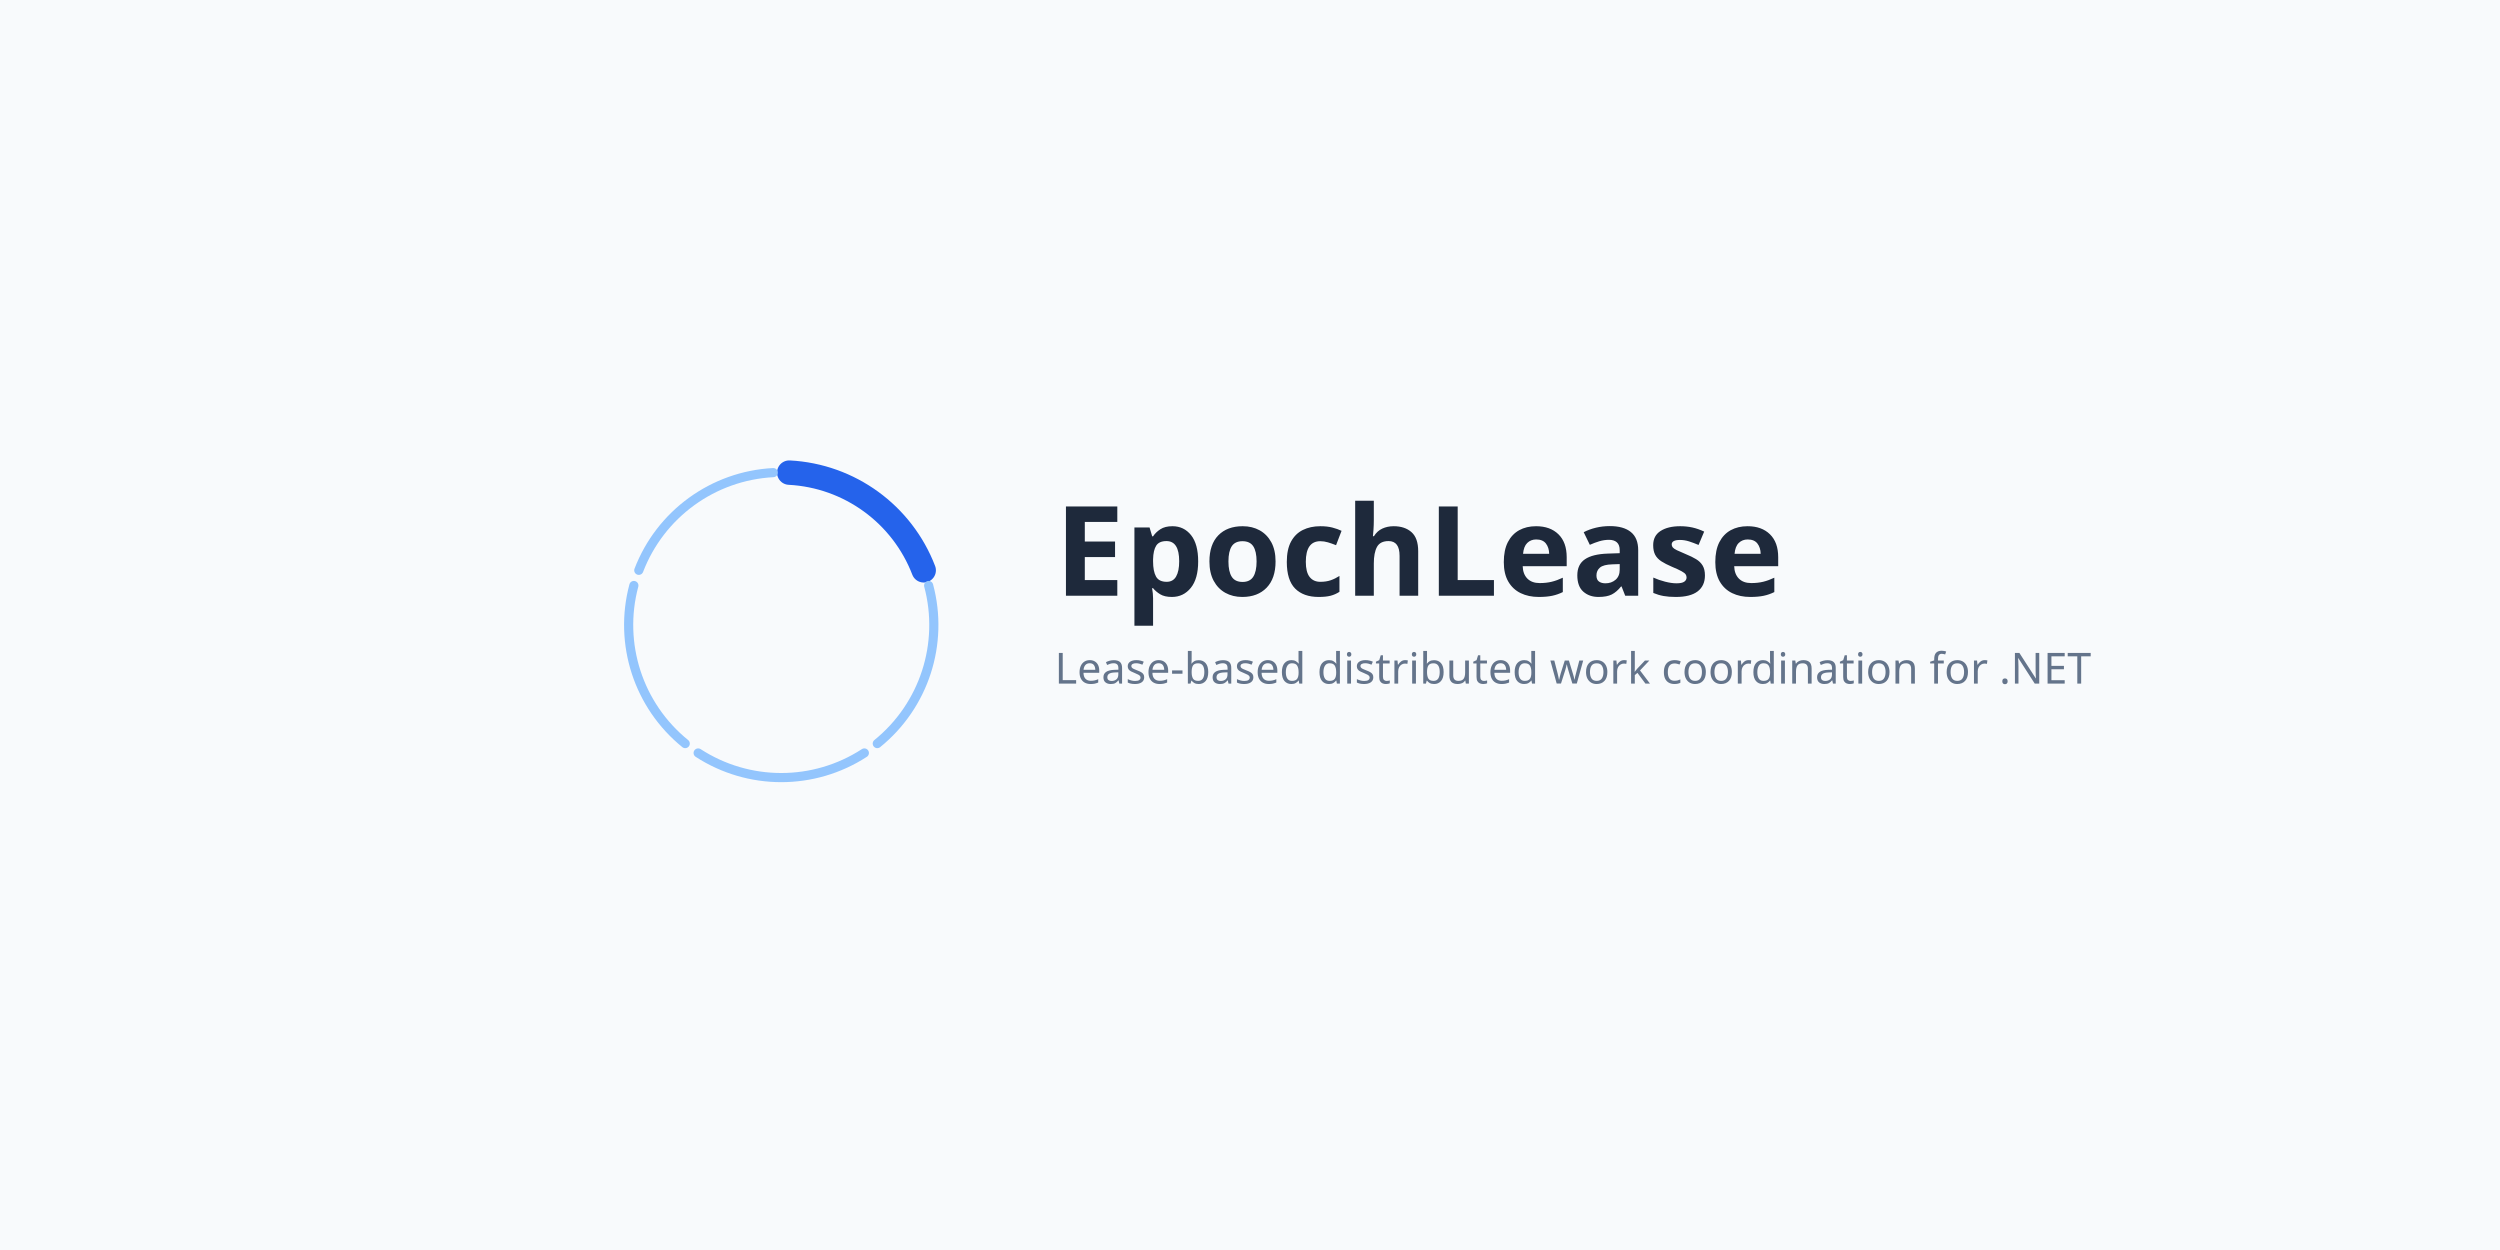
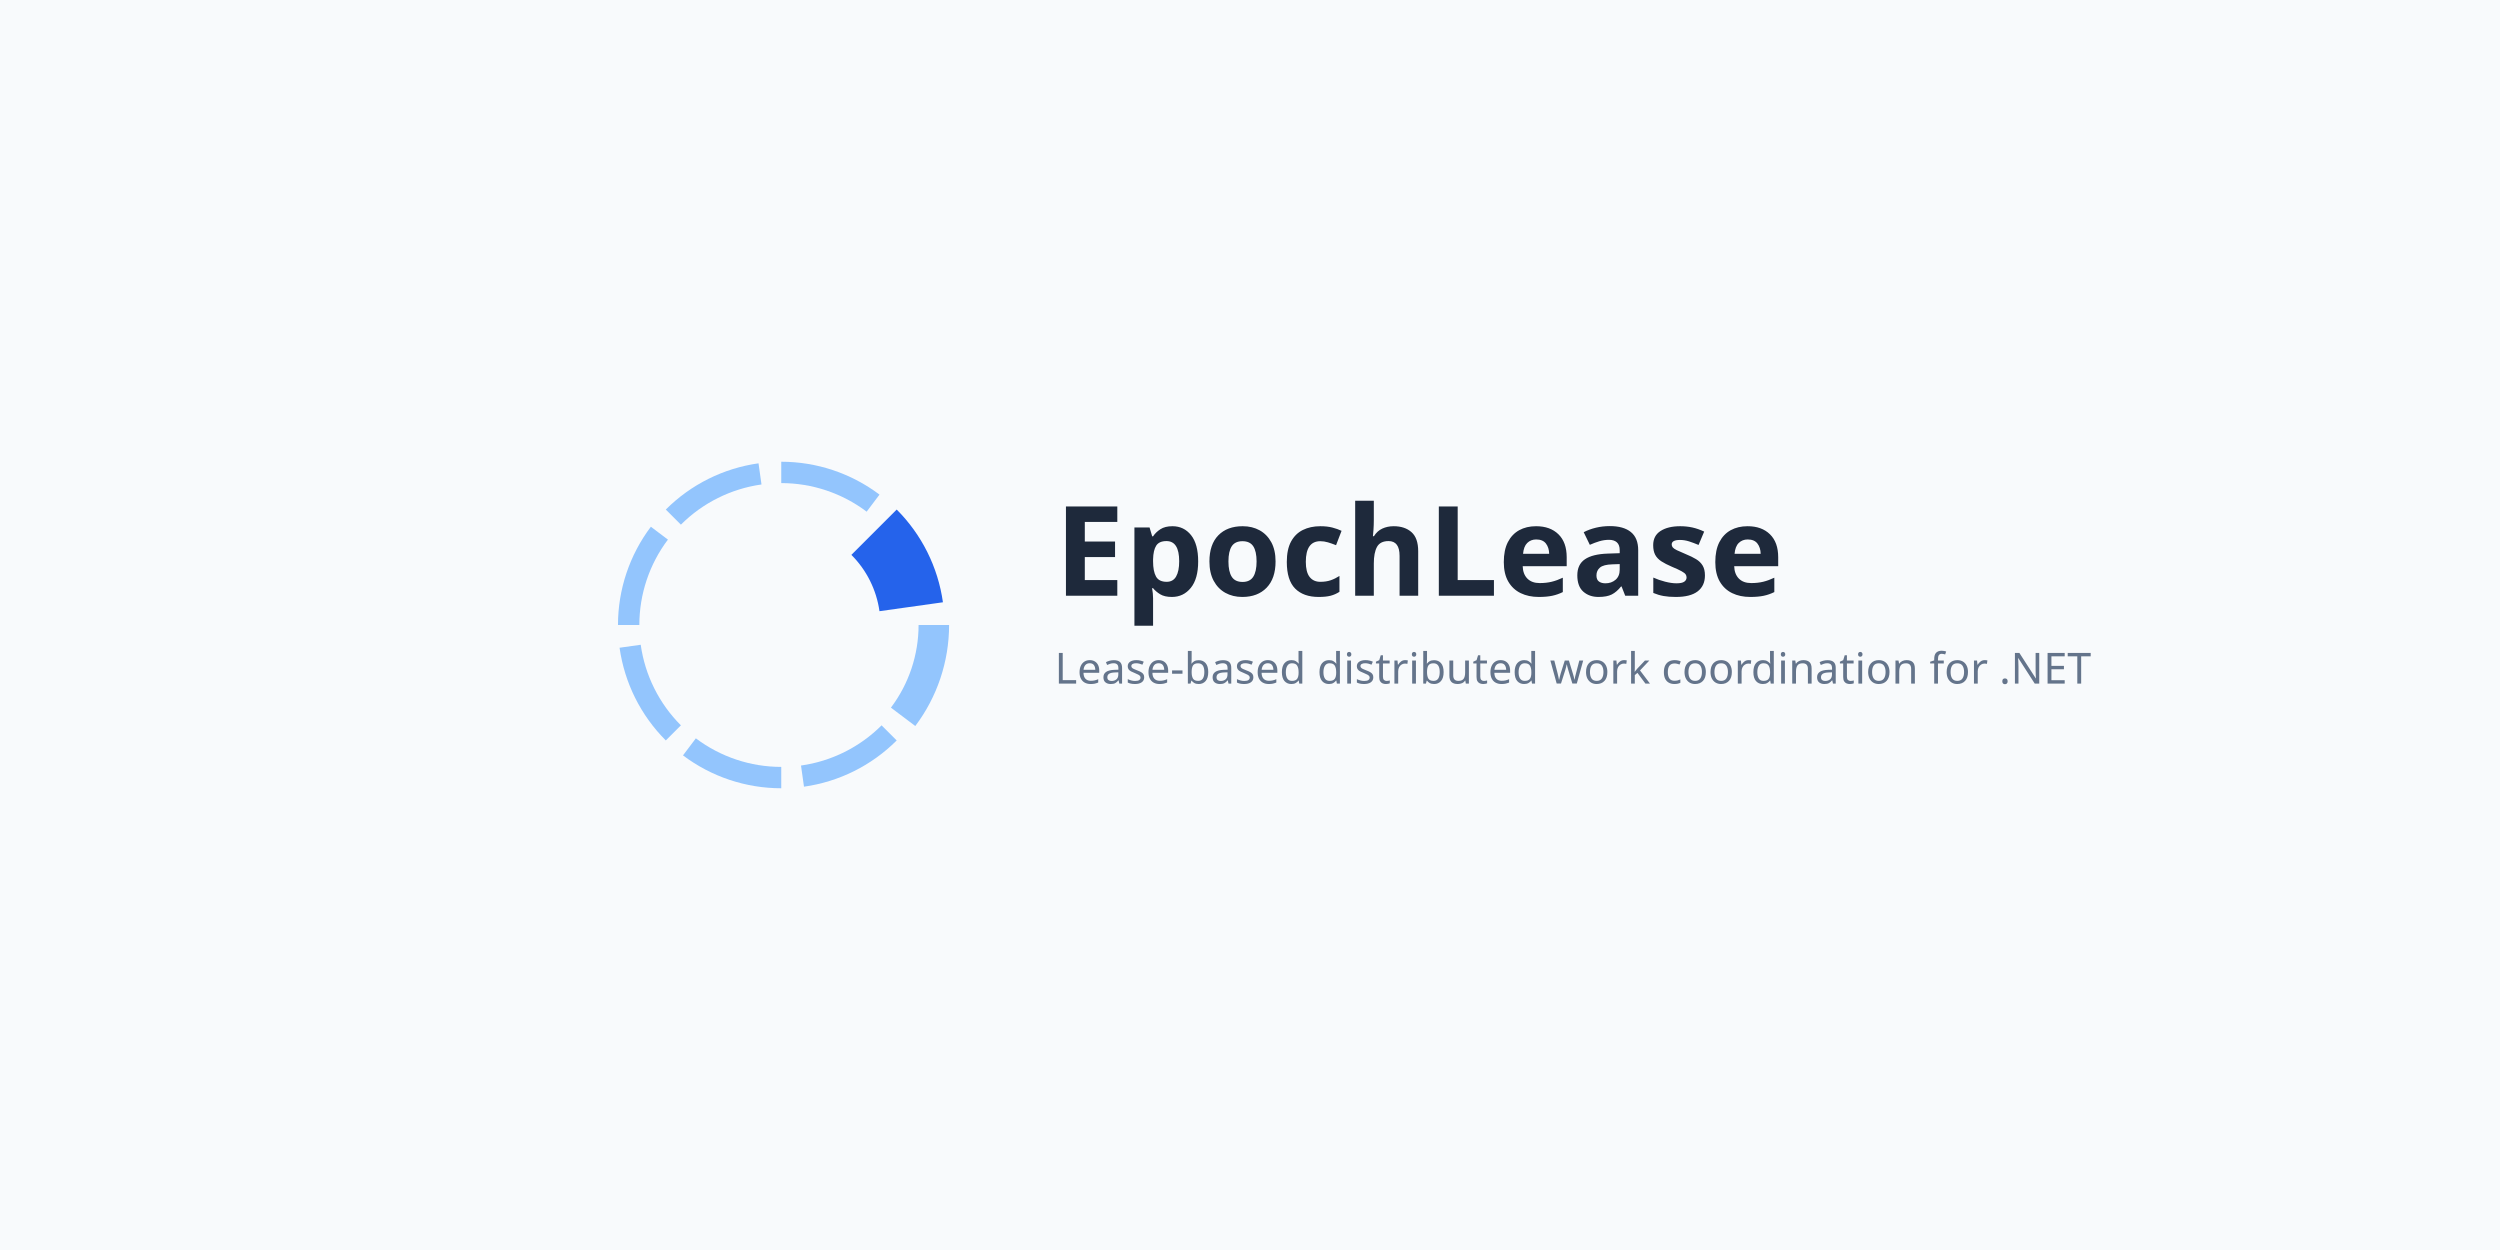
<svg xmlns="http://www.w3.org/2000/svg" viewBox="0 0 1280 640" width="1280" height="640">
  <rect width="1280" height="640" fill="#F8FAFC" />
  <g transform="translate(300, 220) scale(0.78125)">
-     <path d="M 133.234 28.137 A 100 100 0 0 1 221.358 92.163" fill="none" stroke="#2563EB" stroke-width="16" stroke-linecap="round" />
-     <path d="M 224.593 102.118 A 100 100 0 0 1 190.932 205.715" fill="none" stroke="#93C5FD" stroke-width="6" stroke-linecap="round" />
-     <path d="M 182.464 211.867 A 100 100 0 0 1 73.536 211.867" fill="none" stroke="#93C5FD" stroke-width="6" stroke-linecap="round" />
-     <path d="M 65.068 205.715 A 100 100 0 0 1 31.407 102.118" fill="none" stroke="#93C5FD" stroke-width="6" stroke-linecap="round" />
-     <path d="M 34.642 92.163 A 100 100 0 0 1 122.766 28.137" fill="none" stroke="#93C5FD" stroke-width="6" stroke-linecap="round" />
+     <path d="M 128.0 28.0 A 100 100 0 0 1 188.18 48.14" fill="none" stroke="#93C5FD" stroke-width="14" stroke-linecap="butt" />
+     <path d="M 203.66 52.34 A 107 107 0 0 1 233.96 113.11 L 192.37 118.95 A 65 65 0 0 0 173.96 82.04 Z" fill="#2563EB" />
+     <path d="M 228.0 128.0 A 100 100 0 0 1 207.86 188.18" fill="none" stroke="#93C5FD" stroke-width="20" stroke-linecap="butt" />
+     <path d="M 198.71 198.71 A 100 100 0 0 1 141.92 227.03" fill="none" stroke="#93C5FD" stroke-width="14" stroke-linecap="butt" />
+     <path d="M 128.0 228.0 A 100 100 0 0 1 67.82 207.86" fill="none" stroke="#93C5FD" stroke-width="14" stroke-linecap="butt" />
+     <path d="M 57.29 198.71 A 100 100 0 0 1 28.97 141.92" fill="none" stroke="#93C5FD" stroke-width="14" stroke-linecap="butt" />
+     <path d="M 28.0 128.0 A 100 100 0 0 1 48.14 67.82" fill="none" stroke="#93C5FD" stroke-width="14" stroke-linecap="butt" />
+     <path d="M 57.29 57.29 A 100 100 0 0 1 114.08 28.97" fill="none" stroke="#93C5FD" stroke-width="14" stroke-linecap="butt" />
  </g>
  <text x="540" y="305" fill="#1E293B" font-size="64" font-weight="700" font-family="'Segoe UI', system-ui, -apple-system, sans-serif">EpochLease</text>
  <text x="540" y="350" fill="#64748B" font-size="22" font-family="'Segoe UI', system-ui, -apple-system, sans-serif">Lease-based distributed work coordination for .NET</text>
</svg>
